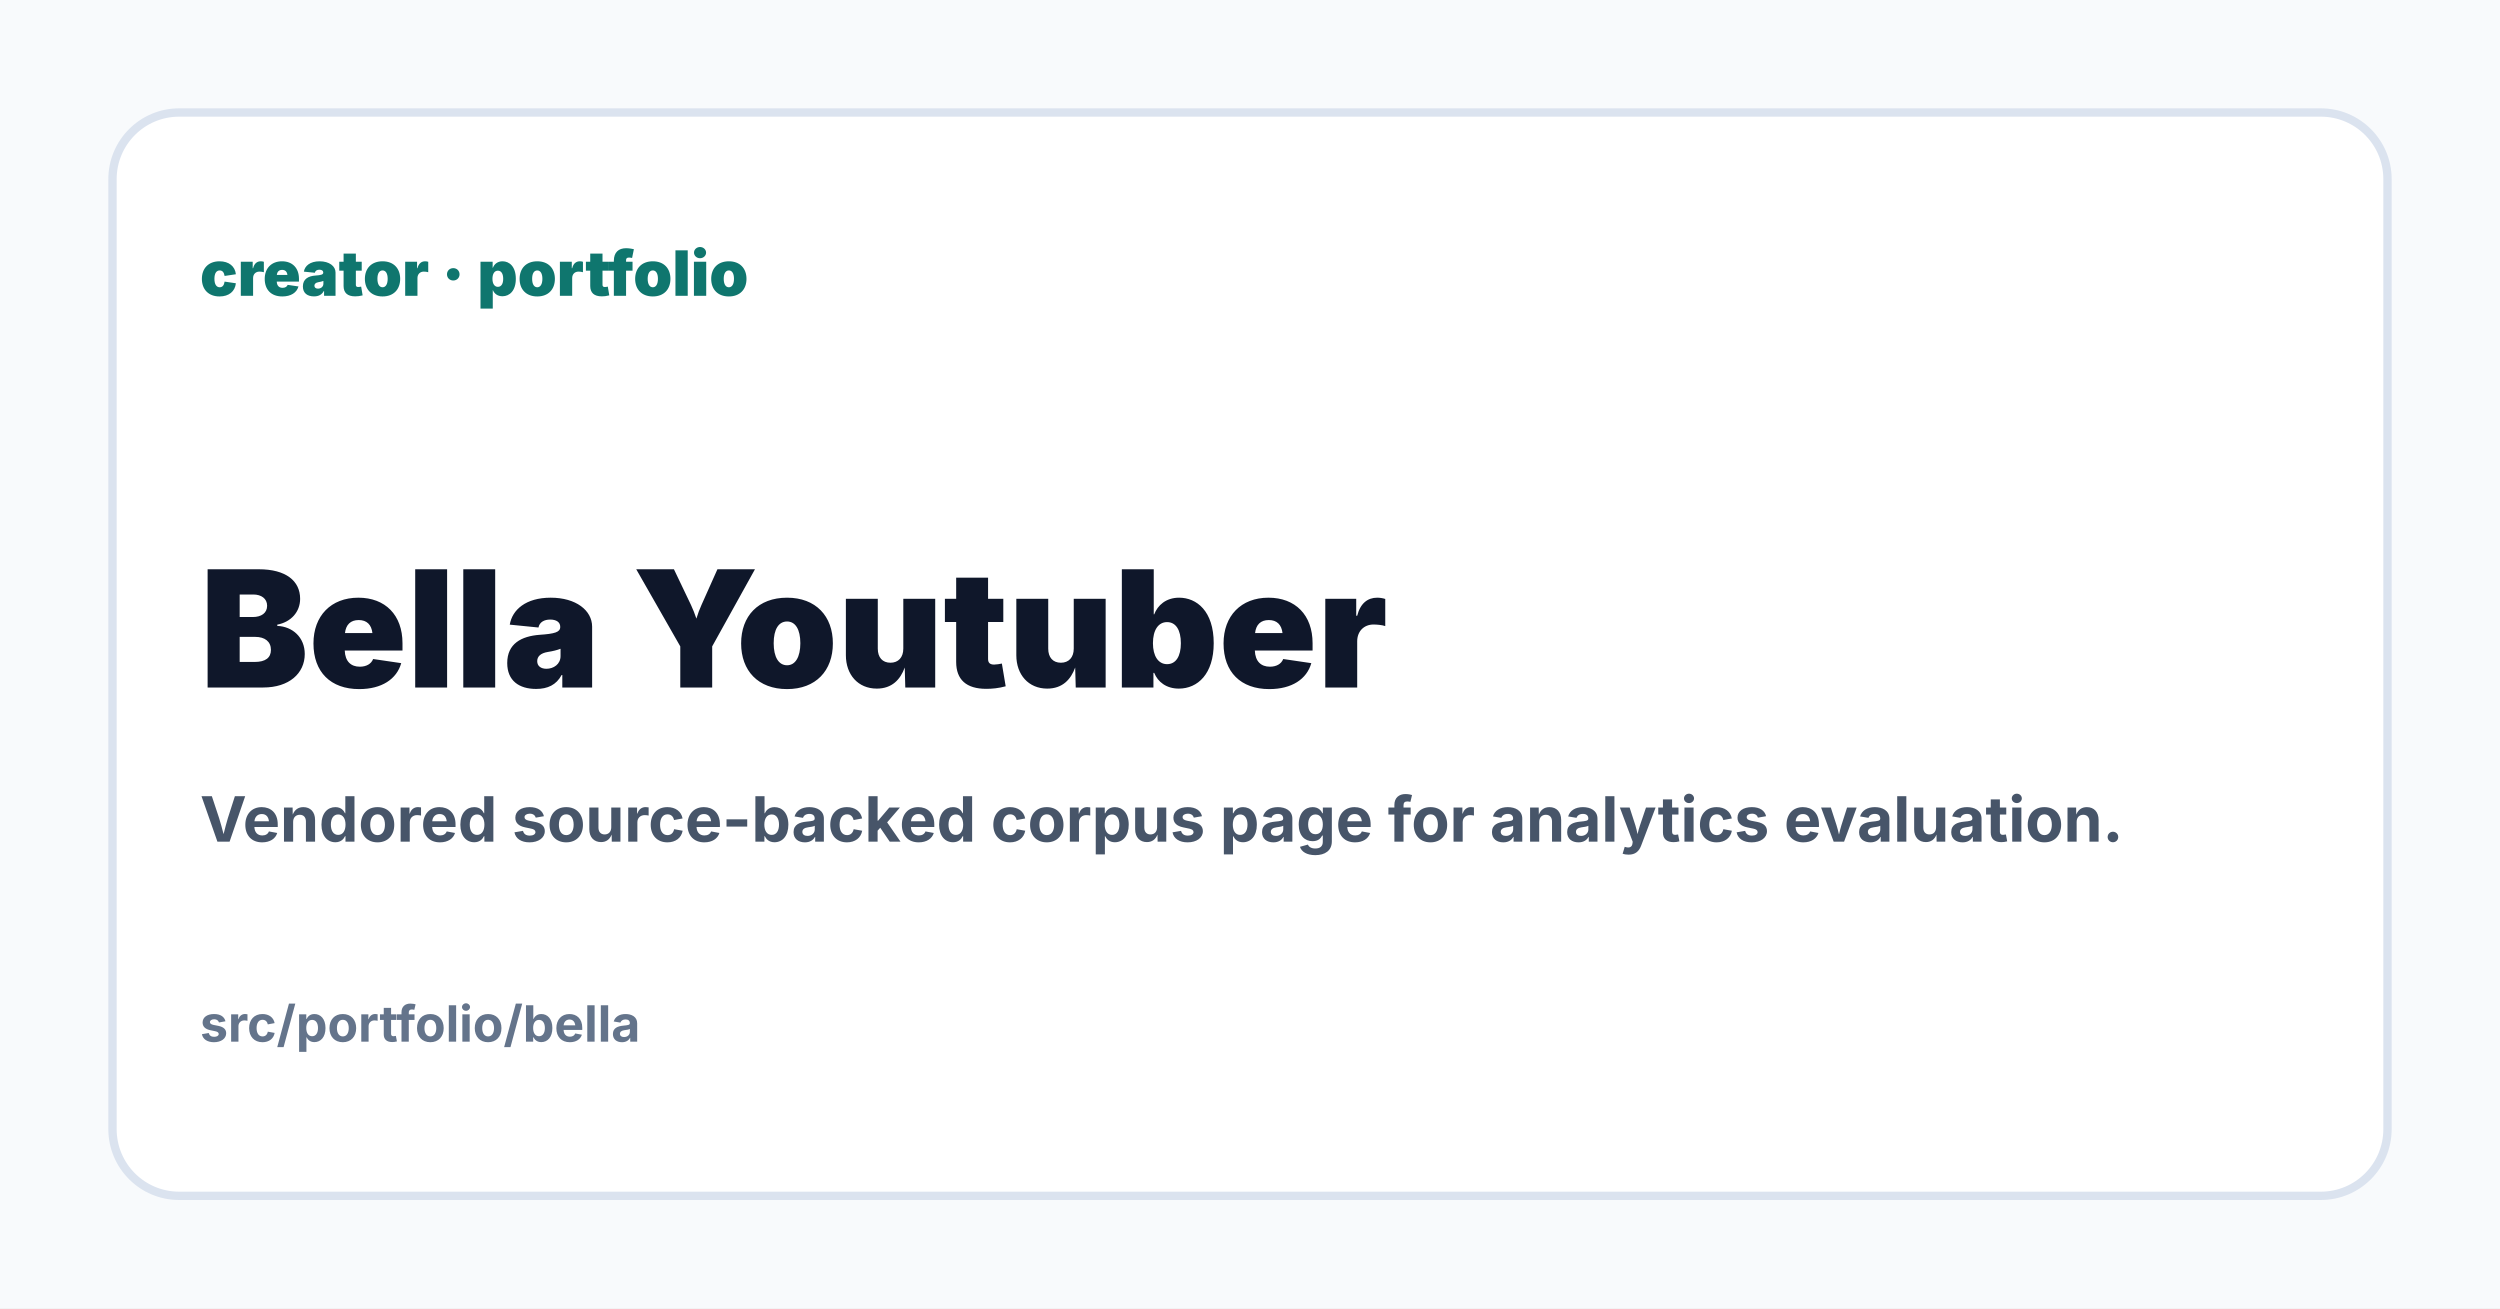
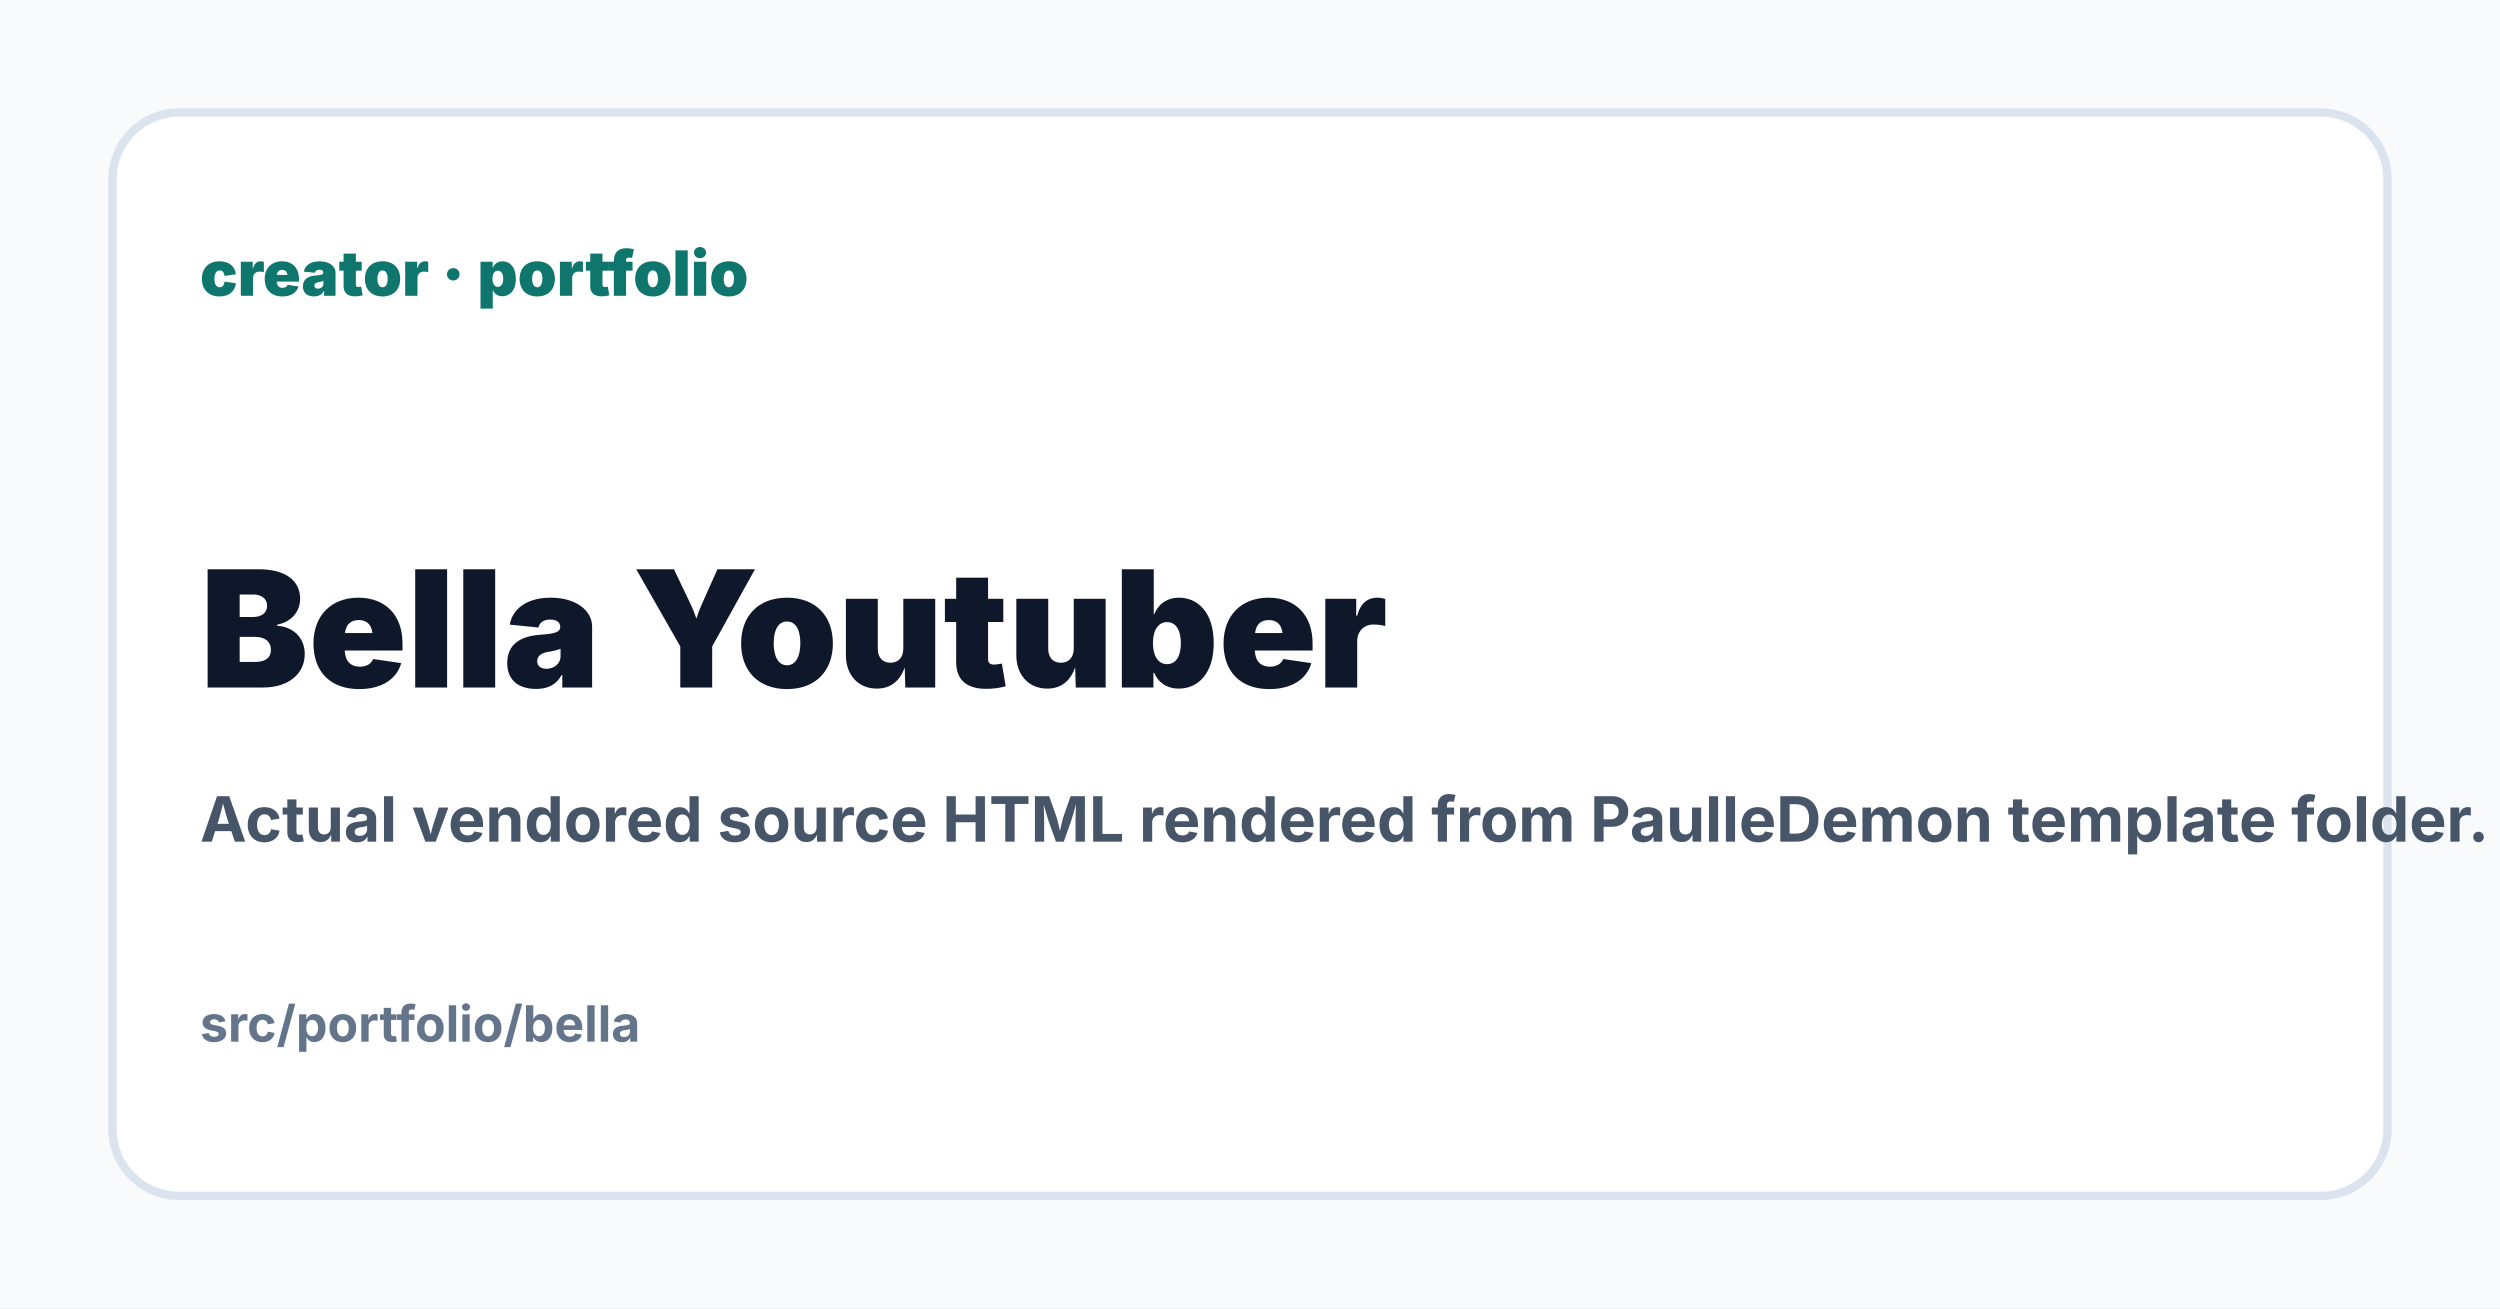
<svg xmlns="http://www.w3.org/2000/svg" width="1200" height="628" viewBox="0 0 1200 628" role="img" aria-label="Bella Youtuber preview">
  <rect width="1200" height="628" fill="#f8fafc" />
  <rect x="54" y="54" width="1092" height="520" rx="32" fill="#ffffff" stroke="#dbe3ef" stroke-width="4" />
  <text x="96" y="142" fill="#0f766e" font-family="Inter, Arial, sans-serif" font-size="30" font-weight="850">creator · portfolio</text>
  <text x="96" y="330" fill="#0f172a" font-family="Inter, Arial, sans-serif" font-size="78" font-weight="900">Bella Youtuber</text>
-   <text x="96" y="404" fill="#475569" font-family="Inter, Arial, sans-serif" font-size="30" font-weight="650">Vendored source-backed corpus page for analytics evaluation.</text>
+   <text x="96" y="404" fill="#475569" font-family="Inter, Arial, sans-serif" font-size="30" font-weight="650">Actual vendored source HTML rendered from PaulleDemon template folder.</text>
  <text x="96" y="500" fill="#64748b" font-family="Inter, Arial, sans-serif" font-size="24" font-weight="650">src/portfolio/bella</text>
</svg>
